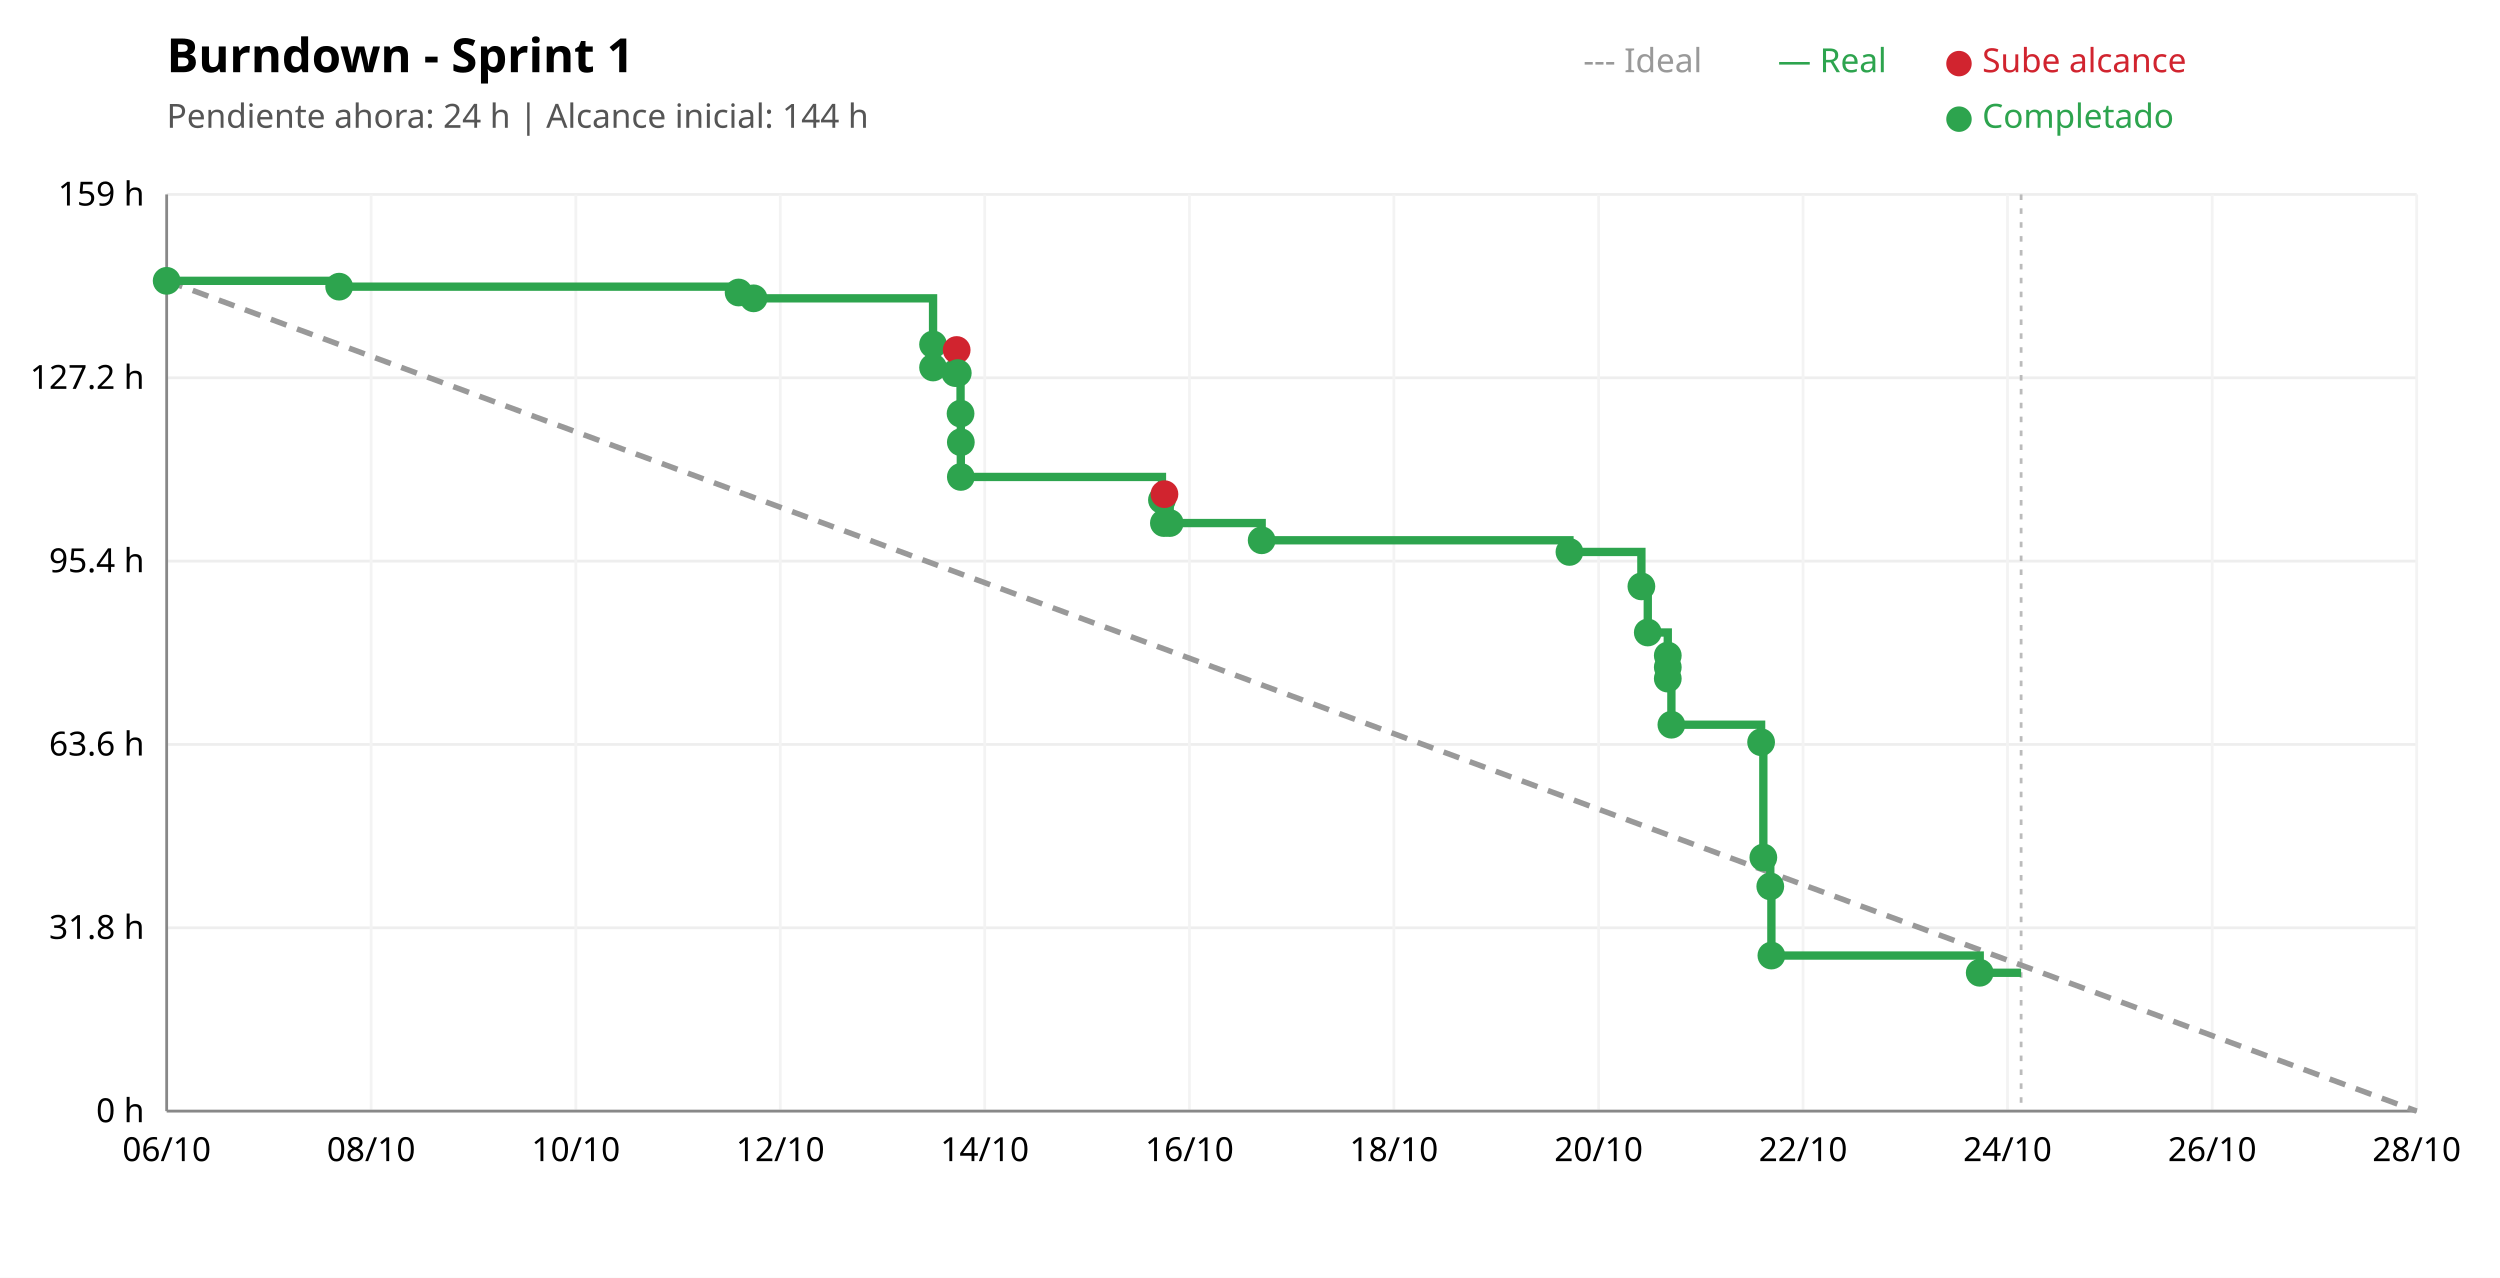
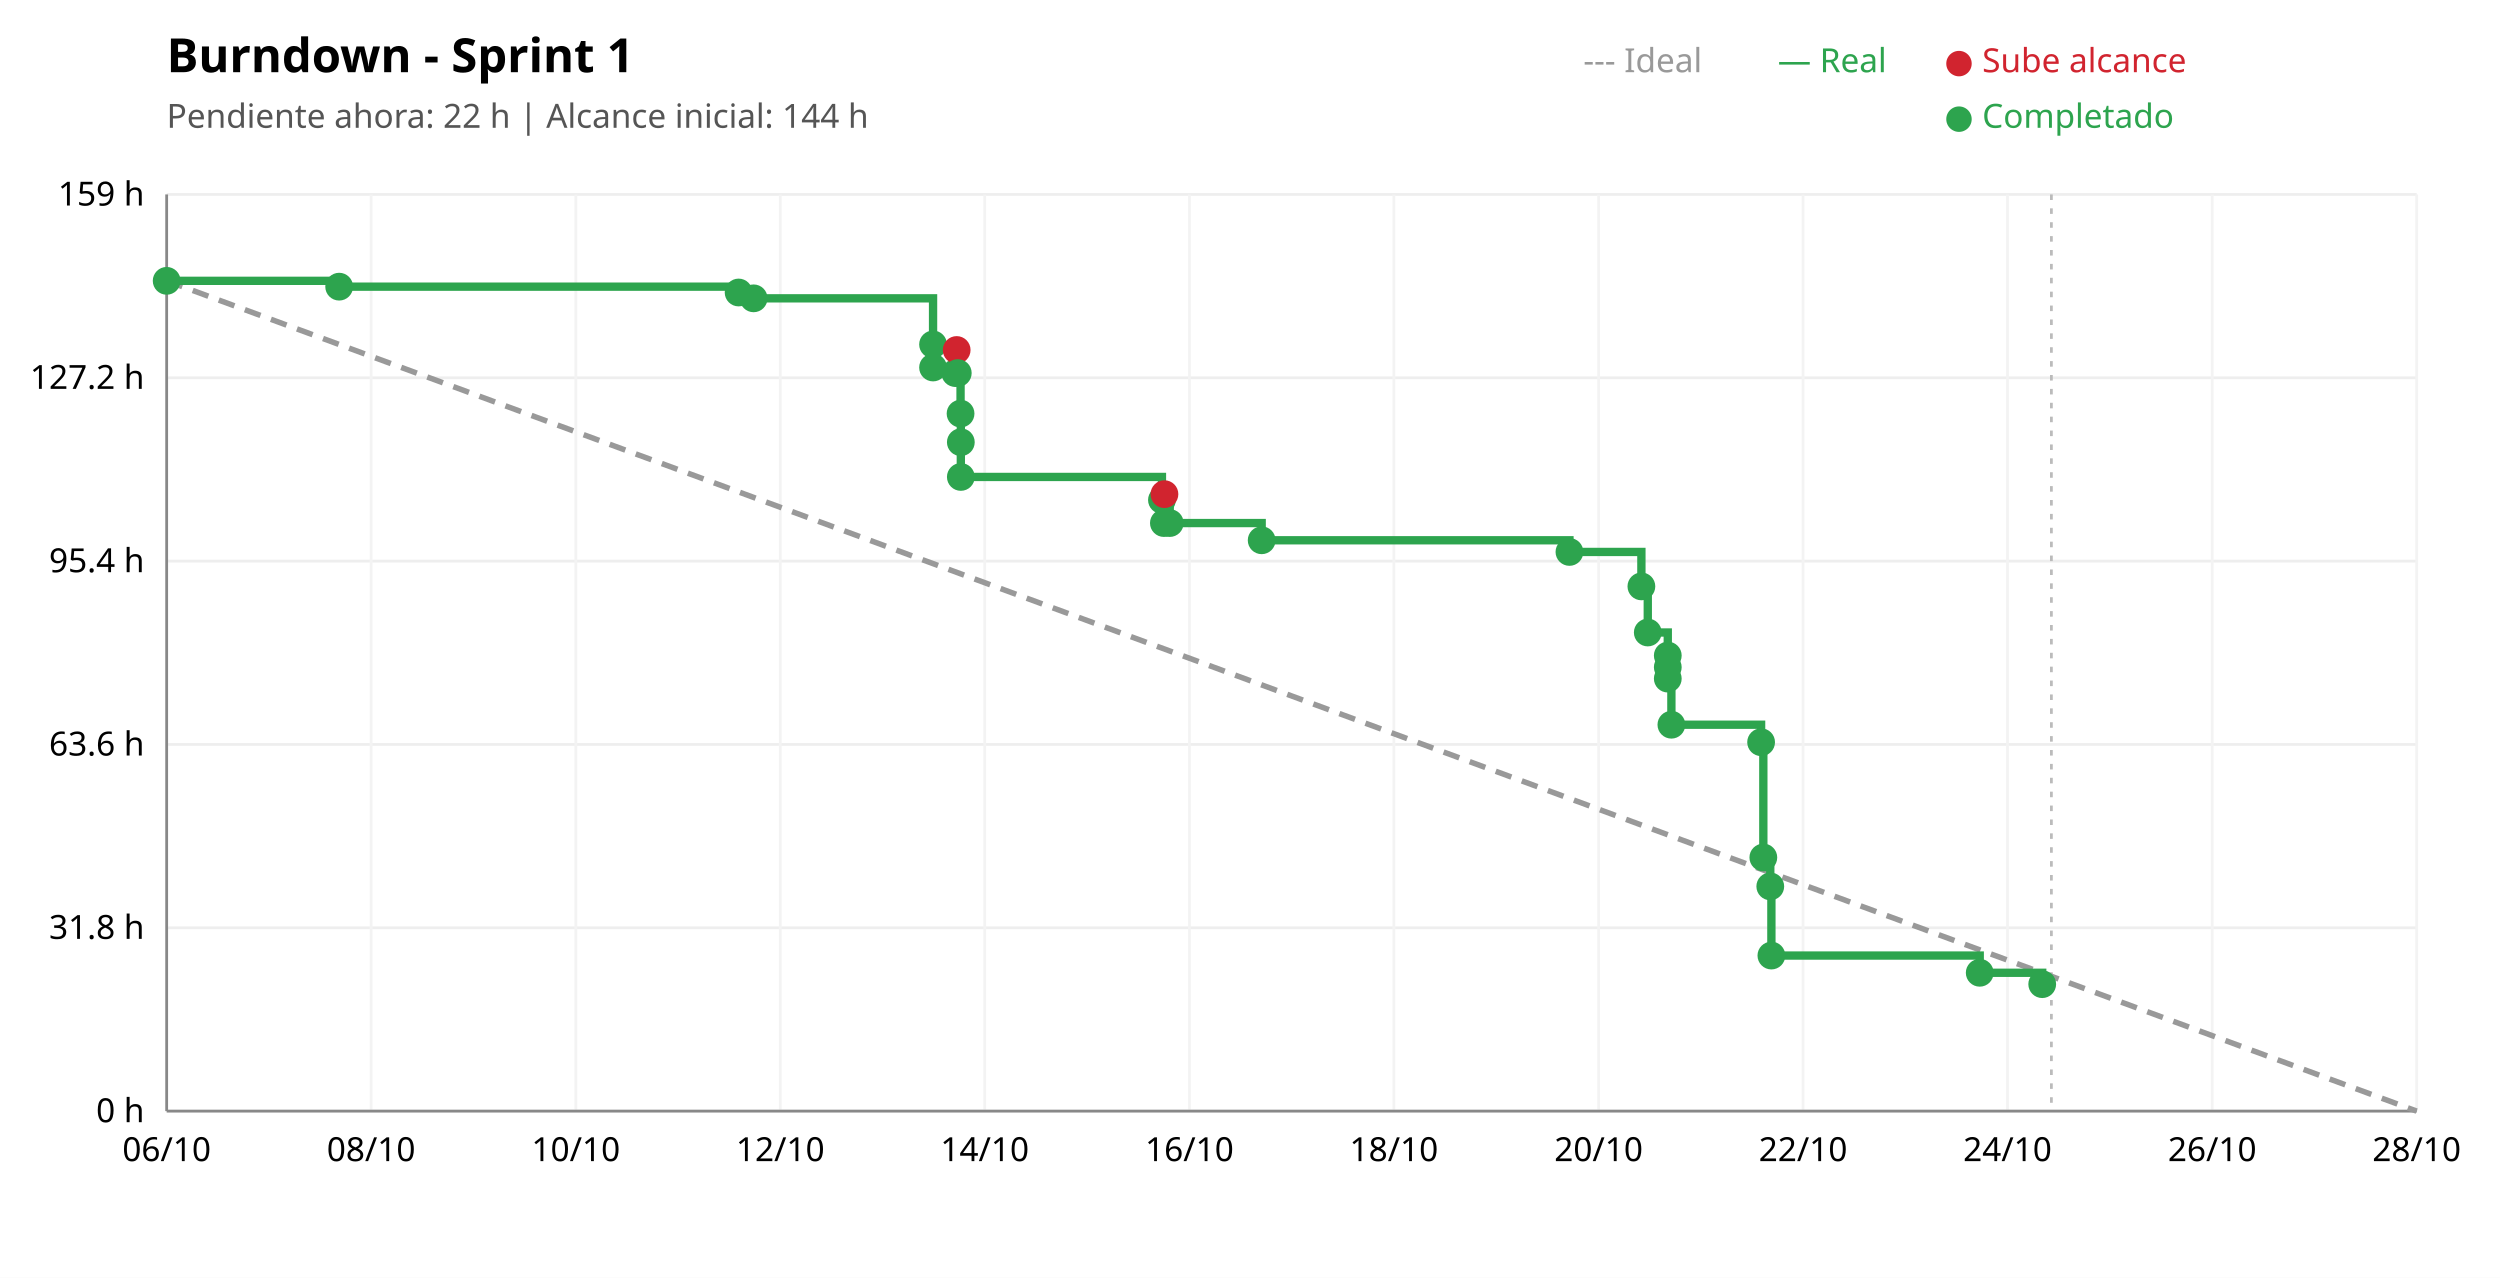
<svg xmlns="http://www.w3.org/2000/svg" width="900" height="460" font-family="sans-serif" font-size="12">
  <rect width="100%" height="100%" fill="white" />
  <text x="60" y="26" font-size="17" font-weight="bold">Burndown - Sprint 1</text>
-   <text x="60" y="46" fill="#555">Pendiente ahora: 24 h  |  Alcance inicial: 144 h</text>
+   <text x="60" y="46" fill="#555">Pendiente ahora: 22 h  |  Alcance inicial: 144 h</text>
  <line x1="60" y1="400.0" x2="870" y2="400.0" stroke="#eee" />
  <text x="52" y="404.0" text-anchor="end">0 h</text>
  <line x1="60" y1="334.0" x2="870" y2="334.0" stroke="#eee" />
  <text x="52" y="338.0" text-anchor="end">31.8 h</text>
  <line x1="60" y1="268.0" x2="870" y2="268.0" stroke="#eee" />
  <text x="52" y="272.0" text-anchor="end">63.6 h</text>
  <line x1="60" y1="202.0" x2="870" y2="202.0" stroke="#eee" />
  <text x="52" y="206.0" text-anchor="end">95.4 h</text>
  <line x1="60" y1="136.0" x2="870" y2="136.0" stroke="#eee" />
  <text x="52" y="140.0" text-anchor="end">127.2 h</text>
  <line x1="60" y1="70.0" x2="870" y2="70.0" stroke="#eee" />
  <text x="52" y="74.0" text-anchor="end">159 h</text>
  <line x1="60.0" y1="70" x2="60.0" y2="400" stroke="#f3f3f3" />
  <text x="60.0" y="418" text-anchor="middle">06/10</text>
  <line x1="133.6" y1="70" x2="133.6" y2="400" stroke="#f3f3f3" />
  <text x="133.6" y="418" text-anchor="middle">08/10</text>
  <line x1="207.3" y1="70" x2="207.3" y2="400" stroke="#f3f3f3" />
  <text x="207.3" y="418" text-anchor="middle">10/10</text>
  <line x1="280.9" y1="70" x2="280.9" y2="400" stroke="#f3f3f3" />
  <text x="280.9" y="418" text-anchor="middle">12/10</text>
  <line x1="354.5" y1="70" x2="354.5" y2="400" stroke="#f3f3f3" />
  <text x="354.5" y="418" text-anchor="middle">14/10</text>
  <line x1="428.2" y1="70" x2="428.2" y2="400" stroke="#f3f3f3" />
  <text x="428.2" y="418" text-anchor="middle">16/10</text>
  <line x1="501.8" y1="70" x2="501.8" y2="400" stroke="#f3f3f3" />
  <text x="501.8" y="418" text-anchor="middle">18/10</text>
  <line x1="575.5" y1="70" x2="575.5" y2="400" stroke="#f3f3f3" />
  <text x="575.5" y="418" text-anchor="middle">20/10</text>
  <line x1="649.1" y1="70" x2="649.1" y2="400" stroke="#f3f3f3" />
  <text x="649.1" y="418" text-anchor="middle">22/10</text>
  <line x1="722.7" y1="70" x2="722.7" y2="400" stroke="#f3f3f3" />
  <text x="722.7" y="418" text-anchor="middle">24/10</text>
  <line x1="796.4" y1="70" x2="796.4" y2="400" stroke="#f3f3f3" />
  <text x="796.4" y="418" text-anchor="middle">26/10</text>
  <line x1="870.0" y1="70" x2="870.0" y2="400" stroke="#f3f3f3" />
  <text x="870.0" y="418" text-anchor="middle">28/10</text>
  <line x1="60" y1="400" x2="870" y2="400" stroke="#888" />
  <line x1="60" y1="70" x2="60" y2="400" stroke="#888" />
-   <line x1="727.6" y1="70" x2="727.6" y2="400" stroke="#bbb" stroke-dasharray="2 3" />
+   <line x1="738.5" y1="70" x2="738.5" y2="400" stroke="#bbb" stroke-dasharray="2 3" />
  <polyline points="60.0,101.1 870.0,400.0" fill="none" stroke="#999" stroke-dasharray="6 4" stroke-width="2" />
-   <polyline points="60.0,101.1 122.1,101.1 122.1,103.2 265.9,103.2 265.9,105.3 271.3,105.3 271.3,107.4 335.9,107.4 335.9,124.0 335.9,124.0 335.9,132.3 343.9,132.3 343.9,134.3 344.4,134.3 344.4,126.0 344.8,126.0 344.8,134.3 345.8,134.3 345.8,148.9 345.9,148.9 345.9,159.2 345.9,159.2 345.9,171.7 418.3,171.7 418.3,180.0 419.0,180.0 419.0,188.3 419.2,188.3 419.2,177.9 421.1,177.9 421.1,188.3 454.2,188.3 454.2,194.5 565.0,194.5 565.0,198.7 590.9,198.7 590.9,211.1 593.2,211.1 593.2,227.7 600.4,227.7 600.4,236.0 600.4,236.0 600.4,240.2 600.4,240.2 600.4,244.3 601.7,244.3 601.7,260.9 634.0,260.9 634.0,267.2 634.8,267.2 634.8,308.7 637.3,308.7 637.3,319.1 637.7,319.1 637.7,344.0 712.7,344.0 712.7,350.2 727.6,350.2" fill="none" stroke="#2da44e" stroke-width="3" />
+   <polyline points="60.0,101.1 122.1,101.1 122.1,103.2 265.9,103.2 265.9,105.3 271.3,105.3 271.3,107.4 335.9,107.4 335.9,124.0 335.9,124.0 335.9,132.3 343.9,132.3 343.9,134.3 344.4,134.3 344.4,126.0 344.8,126.0 344.8,134.3 345.8,134.3 345.8,148.9 345.9,148.9 345.9,159.2 345.9,159.2 345.9,171.7 418.3,171.7 418.3,180.0 419.0,180.0 419.0,188.3 419.2,188.3 419.2,177.9 421.1,177.9 421.1,188.3 454.2,188.3 454.2,194.5 565.0,194.5 565.0,198.7 590.9,198.7 590.9,211.1 593.2,211.1 593.2,227.7 600.4,227.7 600.4,236.0 600.4,236.0 600.4,240.2 600.4,240.2 600.4,244.3 601.7,244.3 601.7,260.9 634.0,260.9 634.0,267.2 634.8,267.2 634.8,308.7 637.3,308.7 637.3,319.1 637.7,319.1 637.7,344.0 712.7,344.0 712.7,350.2 735.2,350.2 735.2,354.3 738.5,354.3" fill="none" stroke="#2da44e" stroke-width="3" />
  <circle cx="122.1" cy="103.2" r="5" fill="#2da44e" />
  <circle cx="265.9" cy="105.3" r="5" fill="#2da44e" />
  <circle cx="271.3" cy="107.4" r="5" fill="#2da44e" />
  <circle cx="335.9" cy="124.0" r="5" fill="#2da44e" />
  <circle cx="335.9" cy="132.3" r="5" fill="#2da44e" />
  <circle cx="343.9" cy="134.3" r="5" fill="#2da44e" />
  <circle cx="344.4" cy="126.0" r="5" fill="#d1242f" />
  <circle cx="344.8" cy="134.3" r="5" fill="#2da44e" />
  <circle cx="345.8" cy="148.9" r="5" fill="#2da44e" />
  <circle cx="345.9" cy="159.2" r="5" fill="#2da44e" />
  <circle cx="345.9" cy="171.7" r="5" fill="#2da44e" />
  <circle cx="418.3" cy="180.0" r="5" fill="#2da44e" />
  <circle cx="419.0" cy="188.3" r="5" fill="#2da44e" />
  <circle cx="419.2" cy="177.9" r="5" fill="#d1242f" />
  <circle cx="421.1" cy="188.3" r="5" fill="#2da44e" />
  <circle cx="454.2" cy="194.5" r="5" fill="#2da44e" />
  <circle cx="565.0" cy="198.7" r="5" fill="#2da44e" />
  <circle cx="590.9" cy="211.1" r="5" fill="#2da44e" />
  <circle cx="593.2" cy="227.7" r="5" fill="#2da44e" />
  <circle cx="600.4" cy="236.0" r="5" fill="#2da44e" />
  <circle cx="600.4" cy="240.2" r="5" fill="#2da44e" />
  <circle cx="600.4" cy="244.3" r="5" fill="#2da44e" />
  <circle cx="601.7" cy="260.9" r="5" fill="#2da44e" />
  <circle cx="634.0" cy="267.2" r="5" fill="#2da44e" />
  <circle cx="634.8" cy="308.7" r="5" fill="#2da44e" />
  <circle cx="637.3" cy="319.1" r="5" fill="#2da44e" />
  <circle cx="637.7" cy="344.0" r="5" fill="#2da44e" />
  <circle cx="712.7" cy="350.2" r="5" fill="#2da44e" />
+   <circle cx="735.2" cy="354.3" r="5" fill="#2da44e" />
  <circle cx="60.0" cy="101.1" r="5" fill="#2da44e" />
  <text x="570" y="26" fill="#999">--- Ideal</text>
  <text x="640" y="26" fill="#2da44e">— Real</text>
  <text x="700" y="26" fill="#d1242f">● Sube alcance</text>
  <text x="700" y="46" fill="#2da44e">● Completado</text>
</svg>
